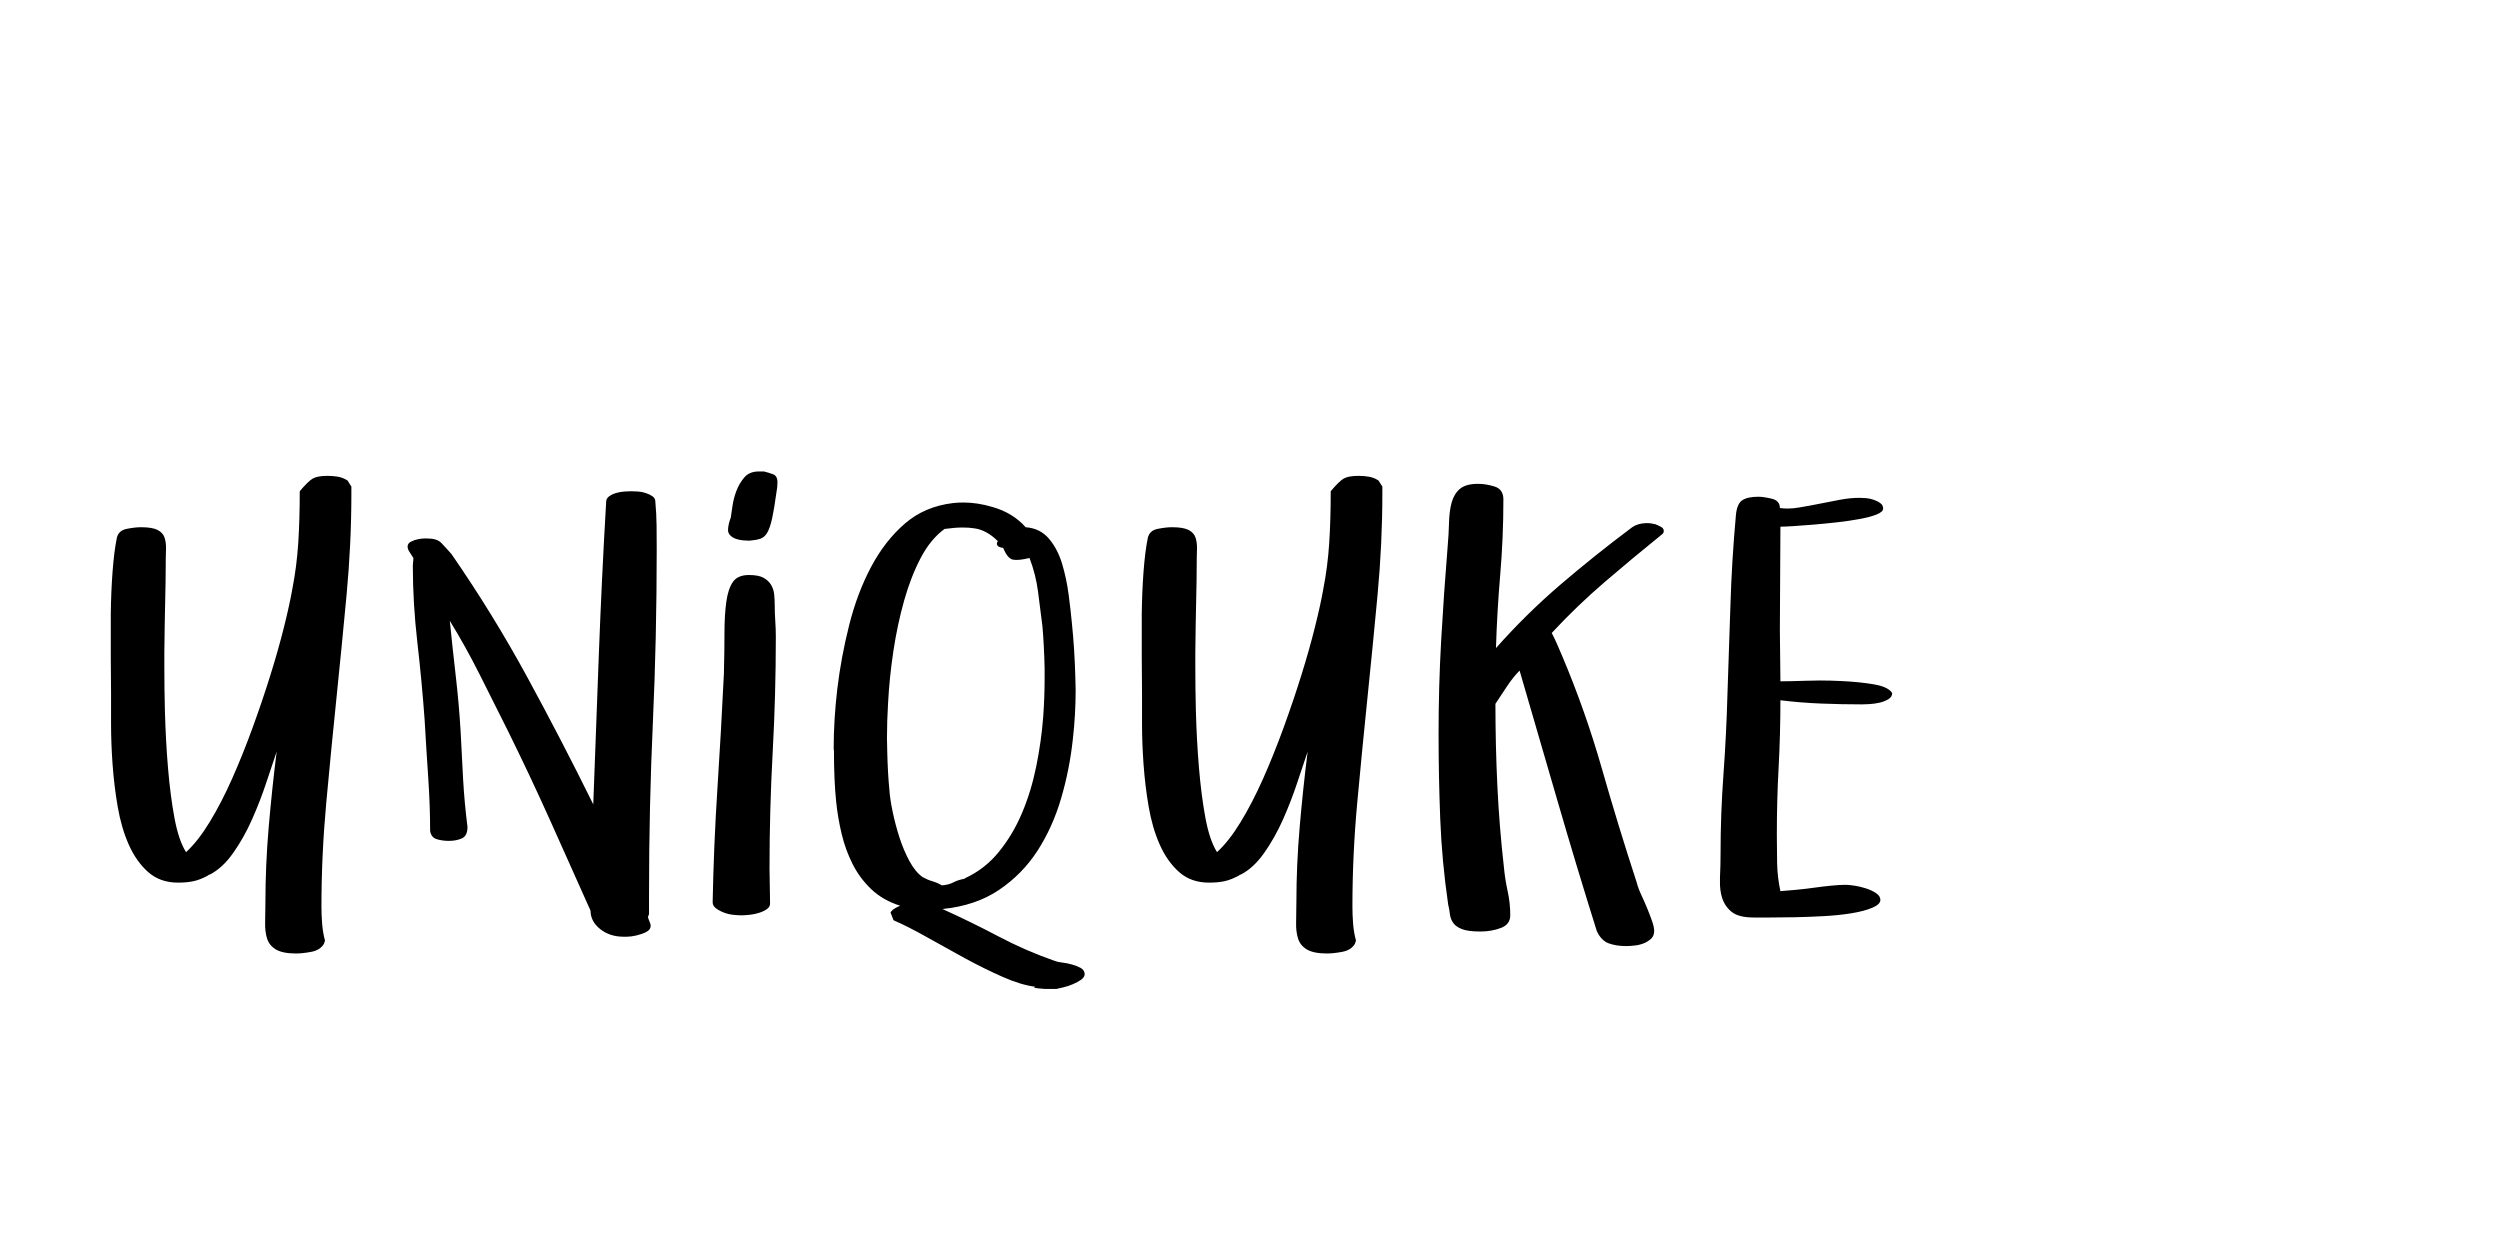
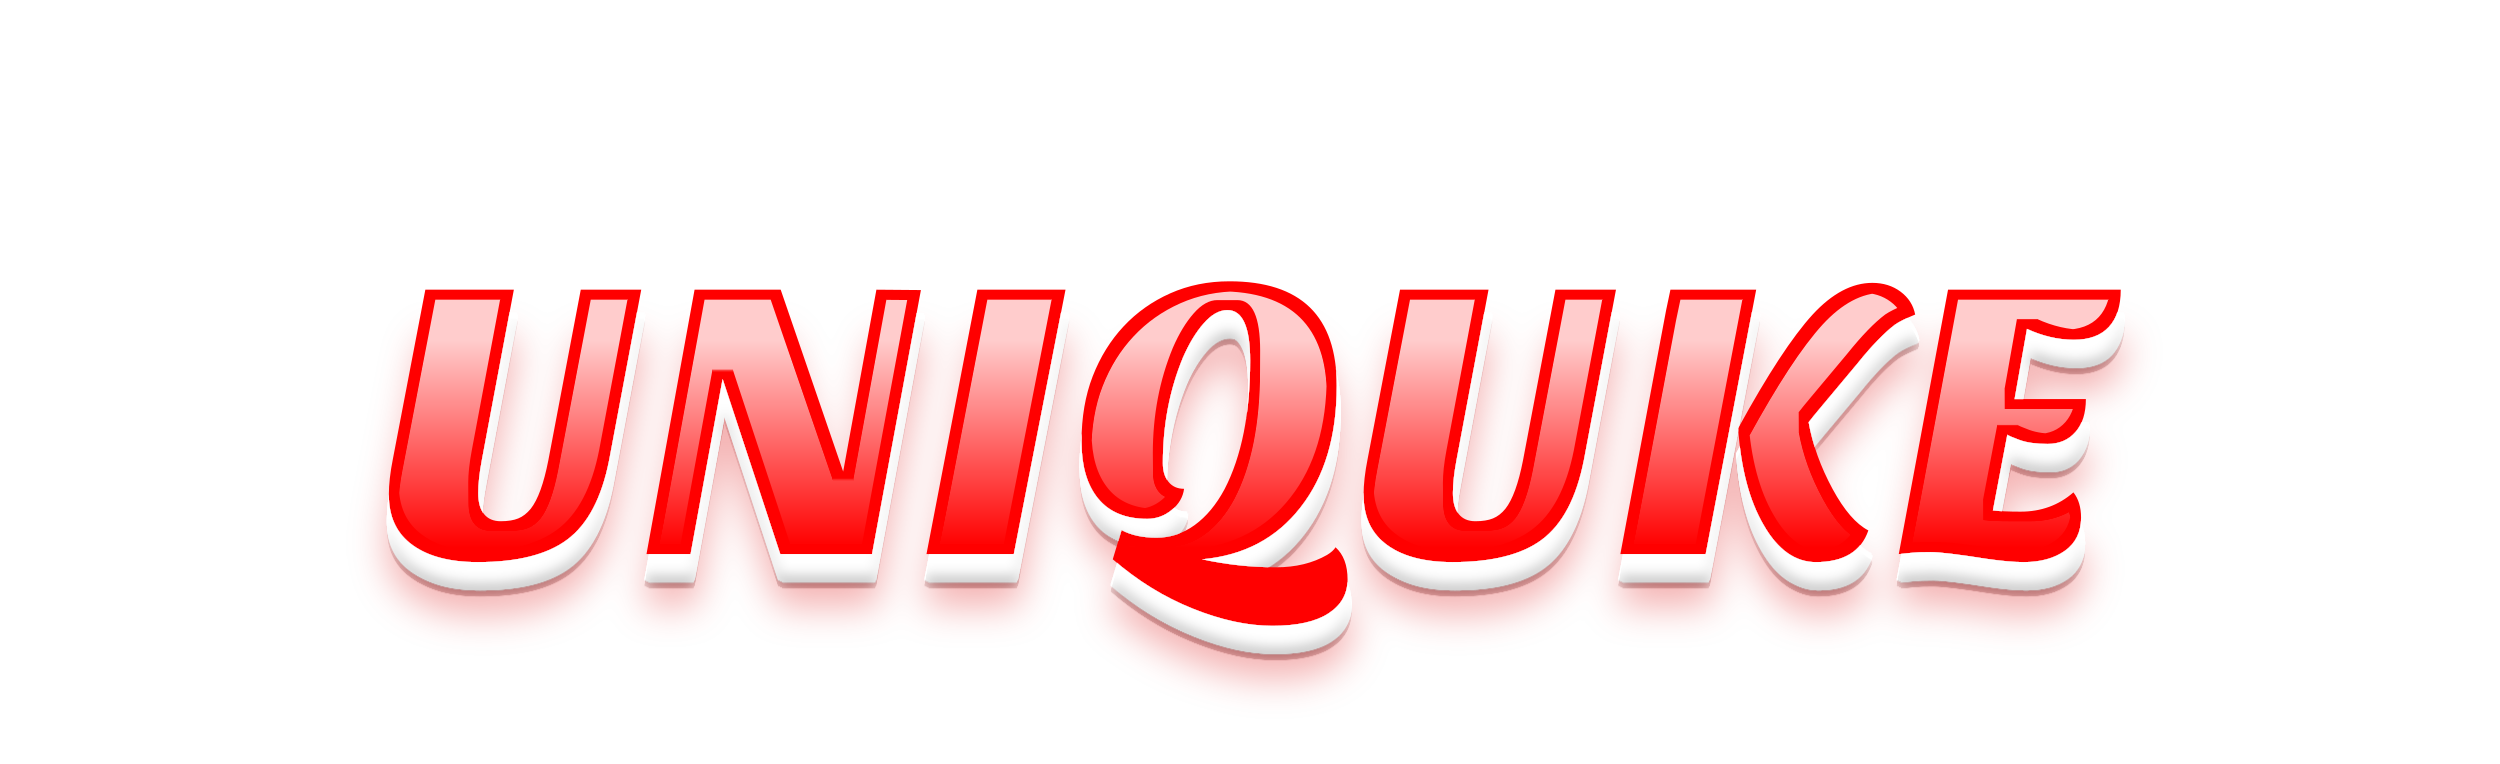
- <svg xmlns="http://www.w3.org/2000/svg" version="1.1" width="400" height="200" style="border: dashed 2px #aaa">
-   <path fill="#" d="M17.725,105.054l0-3.384l0-3.472q0.044-3.516,0.286-6.746t0.681-5.383q0.264-1.187,1.582-1.45t2.285-0.264q1.802,0,2.659,0.439t1.121,1.252t0.22,1.934t-0.044,2.571q0,2.065-0.088,5.757t-0.132,8.174l0,2.241q0,3.384,0.088,6.987q0.132,4.834,0.505,9.25t1.033,7.954t1.846,5.427q1.89-1.714,3.779-4.812t3.604-6.965t3.274-8.152t2.834-8.372t2.175-7.69t1.34-6.108q0.703-3.604,0.945-7.339t0.242-8.306q1.362-1.626,2.109-2.043t2.373-0.417q0.791,0,1.604,0.132t1.56,0.615l0.615,0.967l0,1.099q0,7.998-0.769,16.238t-1.626,16.567t-1.626,16.699t-0.769,16.633q0,1.274,0.11,2.703t0.461,2.703l-0.176,0.527q-0.615,1.011-2.021,1.274t-2.417,0.264q-2.153,0-3.23-0.637t-1.428-1.758t-0.308-2.593t0.044-3.186q0-5.933,0.527-12.063t1.274-12.063q-0.703,2.065-1.67,4.988t-2.263,5.845t-3.01,5.361t-3.779,3.494l0.088-0.088l-0.352,0.176l0.088,0q-1.274,0.703-2.351,0.945t-2.527,0.242q-2.9,0-4.812-1.714t-3.098-4.417t-1.758-6.064t-0.813-6.746t-0.242-6.438l0-5.032q0-2.417-0.044-5.757z M33.369,140.034q0.088,0,0.088-0.088l0.088,0q-0.088,0.088-0.176,0.088z M65.215,87.476q0-0.527,0.505-0.791t1.099-0.396t1.077-0.132l0.483,0q1.538,0,2.219,0.703t1.648,1.802q6.592,9.536,12.085,19.622t10.591,20.413q0.439-12.041,0.901-24.236t1.165-24.192q0-0.527,0.505-0.879t1.143-0.527t1.296-0.22t1.011-0.044q0.527,0,1.165,0.044t1.274,0.264t1.055,0.527t0.417,0.835q0.176,1.89,0.198,3.801t0.022,3.801q0,14.15-0.615,27.729t-0.615,27.422l0,3.164q0,0.176-0.176,0.527q0.088,0.352,0.264,0.769t0.176,0.593q0,0.703-0.725,1.055t-1.582,0.549t-1.516,0.198t-0.483,0q-2.241,0-3.779-1.23t-1.538-2.944q-3.252-7.295-6.482-14.48t-6.746-14.304q-2.241-4.482-4.504-8.987t-4.856-8.723q0.088,0.088,0.088,0.264q0.439,4.395,0.945,8.767t0.769,8.767q0.176,3.779,0.396,7.646t0.703,7.646q0,1.45-0.901,1.846t-2.087,0.396q-1.011,0-1.912-0.264t-1.077-1.318q0-4.043-0.308-8.591t-0.571-9.163q-0.439-6.108-1.165-12.415t-0.725-12.327q0-0.264,0.044-0.549t0.044-0.637q-0.264-0.439-0.593-0.923t-0.33-0.879z M114.024,144.385q0.176-9.185,0.769-18.325t1.033-18.325q0.088-3.516,0.088-6.394t0.286-4.988t1.055-3.23t2.571-1.121q1.538,0,2.329,0.439t1.208,1.121t0.505,1.538t0.088,1.736q0,1.274,0.088,2.527t0.088,2.527q0,9.272-0.505,18.501t-0.505,18.589q0,1.362,0.044,2.747t0.044,2.834q0,0.527-0.483,0.879t-1.208,0.593t-1.538,0.33t-1.34,0.088q-0.615,0-1.384-0.088t-1.494-0.374t-1.23-0.681t-0.505-0.923z M116.485,84.795q0-0.439,0.132-0.989t0.308-0.989q0.088-0.527,0.264-1.802t0.637-2.483t1.274-2.153t2.307-0.945l0.835,0q0.703,0.176,1.428,0.439t0.725,1.274q0,0.439-0.044,0.835t-0.132,0.879q-0.352,2.593-0.681,4.087t-0.769,2.263t-1.121,0.989t-1.736,0.308q-0.352,0-0.945-0.044t-1.143-0.22t-0.945-0.549t-0.396-0.901z M133.433,120.127q-0.044-0.176-0.044-0.352q0-4.57,0.571-9.492q0.615-5.142,1.912-10.283t3.516-9.316t5.405-6.921t7.712-3.274q0.791-0.088,1.626-0.088q2.241,0,4.614,0.703q3.296,0.923,5.361,3.252q2.329,0.176,3.735,1.846t2.109,4.043t1.033,4.9t0.505,4.417q0.439,4.131,0.571,8.965q0.044,0.923,0.044,1.89q0,3.867-0.439,7.778q-0.527,4.922-1.89,9.558t-3.779,8.372t-6.152,6.262t-9.053,3.054q4.57,2.065,8.943,4.373t9.031,3.933q0.439,0.176,1.208,0.264t1.538,0.308t1.362,0.527t0.681,0.967q0,0.527-0.549,0.923t-1.318,0.725t-1.516,0.505t-1.143,0.264l-0.703,0l-1.121,0t-1.033-0.088t-0.527-0.264q-2.241-0.264-5.229-1.582t-6.086-3.01t-6.064-3.362t-5.295-2.681l-0.483-1.23q0.176-0.352,0.637-0.637t0.901-0.461q-2.769-0.879-4.614-2.637t-2.988-4.021t-1.758-4.834t-0.879-5.164q-0.352-3.428-0.352-8.13z M141.958,120.215q0.088,3.647,0.352,6.24q0.088,1.362,0.505,3.384t1.077,4.087t1.604,3.823t2.131,2.593q0.791,0.439,1.56,0.659t1.516,0.659q1.099-0.088,1.846-0.483t1.758-0.571l0.088-0.088q3.164-1.45,5.405-4.197t3.713-6.218t2.285-7.471t1.121-7.998q0.22-3.12,0.22-6.064l0-1.67q-0.088-3.735-0.352-6.724q-0.352-2.769-0.703-5.515t-1.362-5.383q-1.802,0.439-2.659,0.264t-1.56-1.89q-0.264,0-0.593-0.132t-0.417-0.483q0-0.264,0.176-0.439q-1.802-1.802-3.779-2.065q-0.835-0.132-1.846-0.132q-1.274,0-2.812,0.22l-0.088,0q-2.241,1.626-3.823,4.636t-2.659,6.833t-1.714,8.042t-0.857,8.35q-0.176,2.9-0.176,5.625q0,1.055,0.044,2.109z M152.11,145.264q0.22-0.088,0.659-0.088q-0.176,0-0.308,0.044t-0.352,0.044z M182.681,105.054l0-3.384l0-3.472q0.044-3.516,0.286-6.746t0.681-5.383q0.264-1.187,1.582-1.45t2.285-0.264q1.802,0,2.659,0.439t1.121,1.252t0.22,1.934t-0.044,2.571q0,2.065-0.088,5.757t-0.132,8.174l0,2.241q0,3.384,0.088,6.987q0.132,4.834,0.505,9.25t1.033,7.954t1.846,5.427q1.89-1.714,3.779-4.812t3.604-6.965t3.274-8.152t2.834-8.372t2.175-7.69t1.34-6.108q0.703-3.604,0.945-7.339t0.242-8.306q1.362-1.626,2.109-2.043t2.373-0.417q0.791,0,1.604,0.132t1.56,0.615l0.615,0.967l0,1.099q0,7.998-0.769,16.238t-1.626,16.567t-1.626,16.699t-0.769,16.633q0,1.274,0.11,2.703t0.461,2.703l-0.176,0.527q-0.615,1.011-2.021,1.274t-2.417,0.264q-2.153,0-3.23-0.637t-1.428-1.758t-0.308-2.593t0.044-3.186q0-5.933,0.527-12.063t1.274-12.063q-0.703,2.065-1.67,4.988t-2.263,5.845t-3.01,5.361t-3.779,3.494l0.088-0.088l-0.352,0.176l0.088,0q-1.274,0.703-2.351,0.945t-2.527,0.242q-2.9,0-4.812-1.714t-3.098-4.417t-1.758-6.064t-0.813-6.746t-0.242-6.438l0-5.032q0-2.417-0.044-5.757z M198.326,140.034q0.088,0,0.088-0.088l0.088,0q-0.088,0.088-0.176,0.088z M230.172,117.358q0-7.559,0.417-14.941t1.033-14.941q0.176-1.978,0.22-3.823t0.417-3.23t1.318-2.197t2.922-0.813q1.274,0,2.659,0.439t1.384,2.065q0,6.108-0.505,12.019t-0.681,11.755q4.79-5.405,10.239-10.085t11.558-9.25q0.879-0.615,2.241-0.659q0.439,0,0.769,0.044t0.681,0.132q0.439,0.176,0.901,0.417t0.461,0.681q0,0.352-0.396,0.615q-4.57,3.691-9.031,7.515t-8.503,8.174q0.527,1.011,0.901,1.89t0.813,1.89q3.691,8.745,6.306,17.908t5.559,18.171q0.264,1.011,0.769,2.087t0.945,2.153t0.769,2.021t0.33,1.56q0,0.791-0.505,1.252t-1.165,0.725t-1.428,0.352t-1.428,0.088q-1.538,0-2.747-0.439t-1.912-1.978q-3.252-10.371-6.262-20.742t-6.086-20.918q-1.011,1.011-2.021,2.527t-1.846,2.791q0,6.592,0.308,13.096t1.055,13.096q0.176,1.89,0.593,3.779t0.417,3.867q0,1.45-1.494,2.021t-3.296,0.571q-1.978,0-2.966-0.396t-1.406-1.033t-0.505-1.406t-0.264-1.472q-1.011-6.943-1.274-13.733t-0.264-13.645z M275.201,140.254q0.088-1.846,0.088-3.604q0-6.372,0.461-12.7t0.637-12.7q0.264-7.295,0.483-14.458t0.879-14.414q0.176-1.802,1.033-2.351t2.571-0.549q0.791,0,2.109,0.308t1.318,1.494q0.615,0.088,1.23,0.088q0.923,0,1.89-0.176q1.582-0.264,3.23-0.593t3.274-0.637t3.12-0.308q0.352,0,0.989,0.044t1.274,0.264t1.077,0.549t0.439,0.857t-1.033,0.945t-2.703,0.725t-3.604,0.527t-3.779,0.374t-3.274,0.242t-2.043,0.088l-0.088,16.523l0.088,8.218q1.362,0,4.087-0.088q1.099-0.044,2.197-0.044q1.67,0,3.428,0.088q2.9,0.132,5.229,0.527t2.944,1.406q0,0.615-0.637,0.989t-1.428,0.549t-1.604,0.22t-1.165,0.044q-3.252,0-6.548-0.132t-6.504-0.527q0,5.405-0.286,10.723t-0.286,10.723q0,2.329,0.044,4.592t0.527,4.504q1.187-0.088,2.571-0.22t2.812-0.33t2.747-0.33t2.285-0.132q0.527,0,1.428,0.132t1.846,0.439t1.626,0.769t0.681,1.077q0,0.703-1.296,1.252t-3.318,0.879t-4.417,0.461t-4.636,0.176t-4.043,0.044l-2.549,0q-2.417,0-3.538-0.901t-1.56-2.351q-0.352-1.187-0.308-2.681l0-0.615z" />
-   <path fill="#" d="" />
+ <svg xmlns="http://www.w3.org/2000/svg" width="399.39px" height="122px" viewBox="50.305 14 399.39 122" style="background: rgba(0, 0, 0, 0);" preserveAspectRatio="xMidYMid">
+   <defs>
+     <linearGradient id="editing-shiny-gradient" x1="0" x2="1" y1="0.5" y2="0.5" gradientUnits="objectBoundingBox">
+       <stop offset="0.0" stop-color="#ff0000" />
+       <stop offset="0.5" stop-color="#ff0000" />
+       <stop offset="1.0" stop-color="#ff0000" />
+     </linearGradient>
+     <linearGradient id="editing-shiny-gradient2" x1="0" x2="0" y1="0" y2="1">
+       <stop offset="0.2" stop-color="#fff" stop-opacity="0.8" />
+       <stop offset="0.8" stop-color="#fff" stop-opacity="0" />
+     </linearGradient>
+     <filter id="editing-shiny2" x="-100%" y="-100%" width="300%" height="300%">
+       <feMorphology operator="erode" radius="2" />
+     </filter>
+     <filter id="editing-shiny" x="-100%" y="-100%" width="300%" height="300%">
+       <feFlood flood-color="#fff" result="flood" />
+       <feConvolveMatrix in="SourceGraphic" result="conv" order="8,8" divisor="1" kernelMatrix="0 0 0 0 0 0 0 0 0 0 0 1 1 0 0 0 0 0 0 1 1 0 0 0 0 0 1 0 0 1 0 0 0 0 1 0 0 1 0 0 0 1 0 0 0 0 1 0 0 1 1 0 0 1 1 0 0 0 0 1 1 0 0 0 " />
+       <feOffset dx="0" dy="4" in="conv" result="offset" />
+       <feComposite operator="in" in="flood" in2="offset" result="comp" />
+       <feGaussianBlur in="offset" stdDeviation="3" result="shadow" />
+       <feColorMatrix in="shadow" type="matrix" values="0.7 0 0 0 0  0 0.7 0 0 0  0 0 0.7 0 0  0 0 0 0.3 0" result="dark-shadow" />
+       <feOffset dx="0" dy="4" in="dark-shadow" result="offset-shadow" />
+       <feOffset dx="0" dy="2" in="conv" result="offset-2" />
+       <feComposite operator="out" in="offset" in2="offset-2" result="edge-diff" />
+       <feGaussianBlur in="edge-diff" stdDeviation="1" result="edge-blur" />
+       <feColorMatrix in="edge-blur" result="edge-shadow" type="matrix" values="0 0 0 0 0  0 0 0 0 0  0 0 0 0 0  0 0 0 0.5 0" />
+       <feComposite operator="in" in="edge-shadow" in2="offset" result="edge-shadow-in" />
+       <feOffset dx="0" dy="1" in="edge-shadow-in" result="edge-shadow-final" />
+       <feMerge result="out">
+         <feMergeNode in="offset-shadow" />
+         <feMergeNode in="comp" />
+         <feMergeNode in="edge-shadow-final" />
+         <feMergeNode in="SourceGraphic" />
+       </feMerge>
+     </filter>
+   </defs>
+   <g filter="url(#editing-shiny)">
+     <g transform="translate(110.126, 102.52)">
+       <path d="M2.30-9.47L2.30-9.47L2.30-9.47Q2.30-11.97 2.94-15.17L2.94-15.17L8.13-42.24L22.27-42.24L17.15-14.98L17.15-14.98Q16.58-11.97 16.58-9.76L16.58-9.76L16.58-9.76Q16.58-7.55 17.50-6.40L17.50-6.40L17.50-6.40Q18.43-5.25 20.16-5.25L20.16-5.25L20.16-5.25Q21.89-5.25 22.98-5.70L22.98-5.70L22.98-5.70Q24.06-6.14 24.96-7.23L24.96-7.23L24.96-7.23Q26.69-9.41 27.78-14.98L27.78-14.98L32.96-42.24L42.62-42.24L37.50-15.04L37.50-15.04Q35.71-5.95 30.78-2.30L30.78-2.30L30.78-2.30Q25.98 1.28 16.51 1.28L16.51 1.28L16.51 1.28Q9.41 1.28 5.63-1.79L5.63-1.79L5.63-1.79Q2.30-4.48 2.30-9.47ZM50.50 0L43.46 0L51.14-42.24L64.90-42.24L74.88-13.18L80.19-42.24L87.30-42.18L79.49 0L64.83 0L55.62-27.97L50.50 0ZM102.14 0L88.19 0L96.32-42.24L110.40-42.24L102.14 0ZM117.95 0.83L119.36-3.84L119.36-3.84Q121.60-2.62 124.93-2.62L124.93-2.62L124.93-2.62Q128.26-2.62 131.04-4.64L131.04-4.64L131.04-4.64Q133.82-6.66 135.81-10.37L135.81-10.37L135.81-10.37Q139.90-18.24 139.90-30.91L139.90-30.91L139.90-30.91Q139.90-38.98 136.26-38.98L136.26-38.98L136.26-38.98Q134.34-38.98 132.48-36.86L132.48-36.86L132.48-36.86Q130.62-34.75 129.15-31.36L129.15-31.36L129.15-31.36Q125.95-23.62 125.95-14.53L125.95-14.53L125.95-14.53Q125.95-12.67 126.85-11.55L126.85-11.55L126.85-11.55Q127.74-10.43 129.34-10.43L129.34-10.43L129.34-10.43Q129.09-8.45 127.36-7.04L127.36-7.04L127.36-7.04Q125.63-5.63 123.46-5.63L123.46-5.63L123.46-5.63Q118.27-5.63 115.62-8.86L115.62-8.86L115.62-8.86Q112.96-12.10 112.96-17.95L112.96-17.95L112.96-17.95Q112.96-23.81 114.75-28.42L114.75-28.42L114.75-28.42Q116.54-33.02 119.68-36.38L119.68-36.38L119.68-36.38Q122.82-39.74 127.14-41.66L127.14-41.66L127.14-41.66Q131.46-43.58 136.58-43.58L136.58-43.58L136.58-43.58Q153.73-43.58 153.73-26.88L153.73-26.88L153.73-26.88Q153.73-14.85 147.97-7.49L147.97-7.49L147.97-7.49Q142.21-0.06 132.22 0.83L132.22 0.83L132.22 0.83Q138.11 2.11 144.06 2.11L144.06 2.11L144.06 2.11Q148.74 2.11 152.19 0.13L152.19 0.13L152.19 0.13Q153.15-0.45 153.54-1.09L153.54-1.09L153.54-1.09Q155.46 0.64 155.46 4.06L155.46 4.06L155.46 4.06Q155.46 7.49 152.42 9.47L152.42 9.47L152.42 9.47Q149.38 11.46 143.46 11.46L143.46 11.46L143.46 11.46Q137.54 11.46 130.69 8.70L130.69 8.70L130.69 8.70Q123.84 5.95 117.95 0.83L117.95 0.83ZM158.02-9.47L158.02-9.47L158.02-9.47Q158.02-11.97 158.66-15.17L158.66-15.17L163.84-42.24L177.98-42.24L172.86-14.98L172.86-14.98Q172.29-11.97 172.29-9.76L172.29-9.76L172.29-9.76Q172.29-7.55 173.22-6.40L173.22-6.40L173.22-6.40Q174.14-5.25 175.87-5.25L175.87-5.25L175.87-5.25Q177.60-5.25 178.69-5.70L178.69-5.70L178.69-5.70Q179.78-6.14 180.67-7.23L180.67-7.23L180.67-7.23Q182.40-9.41 183.49-14.98L183.49-14.98L188.67-42.24L198.34-42.24L193.22-15.04L193.22-15.04Q191.42-5.95 186.50-2.30L186.50-2.30L186.50-2.30Q181.70 1.28 172.22 1.28L172.22 1.28L172.22 1.28Q165.12 1.28 161.34-1.79L161.34-1.79L161.34-1.79Q158.02-4.48 158.02-9.47ZM212.67 0L199.04 0L206.34-38.91L207.04-42.24L220.74-42.24L212.67 0ZM238.66-3.78L238.66-3.78L238.66-3.78Q236.93 1.28 230.27 1.28L230.27 1.28L230.27 1.28Q225.34 1.28 221.95-4.61L221.95-4.61L221.95-4.61Q218.50-10.50 217.86-20.10L217.86-20.10L217.86-20.10Q224.90-32.96 229.76-38.27L229.76-38.27L229.76-38.27Q234.43-43.33 239.30-43.33L239.30-43.33L239.30-43.33Q241.92-43.33 243.81-41.92L243.81-41.92L243.81-41.92Q245.70-40.51 246.14-38.27L246.14-38.27L246.14-38.27Q243.97-37.38 242.94-36.67L242.94-36.67L242.94-36.67Q240.38-34.75 236.93-30.46L236.93-30.46L231.10-23.49L231.10-23.49Q229.70-21.82 229.12-21.06L229.12-21.06L229.12-21.06Q230.08-15.68 232.96-10.37L232.96-10.37L232.96-10.37Q235.71-5.31 238.66-3.78ZM271.42-9.86L271.42-9.86L271.42-9.86Q272.64-8.32 272.64-5.82L272.64-5.82L272.64-5.82Q272.64-2.37 270.08-0.54L270.08-0.54L270.08-0.54Q267.52 1.28 263.49 1.28L263.49 1.28L263.49 1.28Q261.18 1.28 257.66 0.77L257.66 0.77L257.66 0.77Q250.75-0.32 248.64-0.32L248.64-0.32L248.64-0.32Q246.53-0.32 245.70-0.22L245.70-0.22L245.70-0.22Q244.86-0.13 243.52 0L243.52 0L251.39-42.24L278.98-42.24L278.98-42.24Q278.98-38.34 277.09-36.29L277.09-36.29L277.09-36.29Q275.20-34.24 271.49-34.24L271.49-34.24L271.49-34.24Q267.78-34.24 264-35.97L264-35.97L262.02-24.77L273.41-24.77L273.41-24.77Q273.41-21.38 271.74-19.49L271.74-19.49L271.74-19.49Q270.08-17.60 267.30-17.60L267.30-17.60L267.30-17.60Q264.51-17.60 262.78-18.24L262.78-18.24L262.78-18.24Q261.06-18.88 260.86-19.07L260.86-19.07L258.56-6.98L258.56-6.98Q260.10-6.78 262.98-6.78L262.98-6.78L262.98-6.78Q267.90-6.78 271.42-9.86Z" fill="url(#editing-shiny-gradient)" />
+     </g>
+   </g>
+   <g filter="url(#editing-shiny2)">
+     <g transform="translate(110.1231, 102.52)">
+       <path d="M2.30-9.47L2.30-9.47L2.30-9.47Q2.30-11.97 2.94-15.17L2.94-15.17L8.13-42.24L22.27-42.24L17.15-14.98L17.15-14.98Q16.58-11.97 16.58-9.76L16.58-9.76L16.58-9.76Q16.58-7.55 17.50-6.40L17.50-6.40L17.50-6.40Q18.43-5.25 20.16-5.25L20.16-5.25L20.16-5.25Q21.89-5.25 22.98-5.70L22.98-5.70L22.98-5.70Q24.06-6.14 24.96-7.23L24.96-7.23L24.96-7.23Q26.69-9.41 27.78-14.98L27.78-14.98L32.96-42.24L42.62-42.24L37.50-15.04L37.50-15.04Q35.71-5.95 30.78-2.30L30.78-2.30L30.78-2.30Q25.98 1.28 16.51 1.28L16.51 1.28L16.51 1.28Q9.41 1.28 5.63-1.79L5.63-1.79L5.63-1.79Q2.30-4.48 2.30-9.47ZM50.50 0L43.46 0L51.14-42.24L64.90-42.24L74.88-13.18L80.19-42.24L87.30-42.18L79.49 0L64.83 0L55.62-27.97L50.50 0ZM102.14 0L88.19 0L96.32-42.24L110.40-42.24L102.14 0ZM117.95 0.83L119.36-3.84L119.36-3.84Q121.60-2.62 124.93-2.62L124.93-2.62L124.93-2.62Q128.26-2.62 131.04-4.64L131.04-4.64L131.04-4.64Q133.82-6.66 135.81-10.37L135.81-10.37L135.81-10.37Q139.90-18.24 139.90-30.91L139.90-30.91L139.90-30.91Q139.90-38.98 136.26-38.98L136.26-38.98L136.26-38.98Q134.34-38.98 132.48-36.86L132.48-36.86L132.48-36.86Q130.62-34.75 129.15-31.36L129.15-31.36L129.15-31.36Q125.95-23.62 125.95-14.53L125.95-14.53L125.95-14.53Q125.95-12.67 126.85-11.55L126.85-11.55L126.85-11.55Q127.74-10.43 129.34-10.43L129.34-10.43L129.34-10.43Q129.09-8.45 127.36-7.04L127.36-7.04L127.36-7.04Q125.63-5.63 123.46-5.63L123.46-5.63L123.46-5.63Q118.27-5.63 115.62-8.86L115.62-8.86L115.62-8.86Q112.96-12.10 112.96-17.95L112.96-17.95L112.96-17.95Q112.96-23.81 114.75-28.42L114.75-28.42L114.75-28.42Q116.54-33.02 119.68-36.38L119.68-36.38L119.68-36.38Q122.82-39.74 127.14-41.66L127.14-41.66L127.14-41.66Q131.46-43.58 136.58-43.58L136.58-43.58L136.58-43.58Q153.73-43.58 153.73-26.88L153.73-26.88L153.73-26.88Q153.73-14.85 147.97-7.49L147.97-7.49L147.97-7.49Q142.21-0.06 132.22 0.83L132.22 0.83L132.22 0.83Q138.11 2.11 144.06 2.11L144.06 2.11L144.06 2.11Q148.74 2.11 152.19 0.13L152.19 0.13L152.19 0.13Q153.15-0.45 153.54-1.09L153.54-1.09L153.54-1.09Q155.46 0.64 155.46 4.06L155.46 4.06L155.46 4.06Q155.46 7.49 152.42 9.47L152.42 9.47L152.42 9.47Q149.38 11.46 143.46 11.46L143.46 11.46L143.46 11.46Q137.54 11.46 130.69 8.70L130.69 8.70L130.69 8.70Q123.84 5.95 117.95 0.83L117.95 0.83ZM158.02-9.47L158.02-9.47L158.02-9.47Q158.02-11.97 158.66-15.17L158.66-15.17L163.84-42.24L177.98-42.24L172.86-14.98L172.86-14.98Q172.29-11.97 172.29-9.76L172.29-9.76L172.29-9.76Q172.29-7.55 173.22-6.40L173.22-6.40L173.22-6.40Q174.14-5.25 175.87-5.25L175.87-5.25L175.87-5.25Q177.60-5.25 178.69-5.70L178.69-5.70L178.69-5.70Q179.78-6.14 180.67-7.23L180.67-7.23L180.67-7.23Q182.40-9.41 183.49-14.98L183.49-14.98L188.67-42.24L198.34-42.24L193.22-15.04L193.22-15.04Q191.42-5.95 186.50-2.30L186.50-2.30L186.50-2.30Q181.70 1.28 172.22 1.28L172.22 1.28L172.22 1.28Q165.12 1.28 161.34-1.79L161.34-1.79L161.34-1.79Q158.02-4.48 158.02-9.47ZM212.67 0L199.04 0L206.34-38.91L207.04-42.24L220.74-42.24L212.67 0ZM238.66-3.78L238.66-3.78L238.66-3.78Q236.93 1.28 230.27 1.28L230.27 1.28L230.27 1.28Q225.34 1.28 221.95-4.61L221.95-4.61L221.95-4.61Q218.50-10.50 217.86-20.10L217.86-20.10L217.86-20.10Q224.90-32.96 229.76-38.27L229.76-38.27L229.76-38.27Q234.43-43.33 239.30-43.33L239.30-43.33L239.30-43.33Q241.92-43.33 243.81-41.92L243.81-41.92L243.81-41.92Q245.70-40.51 246.14-38.27L246.14-38.27L246.14-38.27Q243.97-37.38 242.94-36.67L242.94-36.67L242.94-36.67Q240.38-34.75 236.93-30.46L236.93-30.46L231.10-23.49L231.10-23.49Q229.70-21.82 229.12-21.06L229.12-21.06L229.12-21.06Q230.08-15.68 232.96-10.37L232.96-10.37L232.96-10.37Q235.71-5.31 238.66-3.78ZM271.42-9.86L271.42-9.86L271.42-9.86Q272.64-8.32 272.64-5.82L272.64-5.82L272.64-5.82Q272.64-2.37 270.08-0.54L270.08-0.54L270.08-0.54Q267.52 1.28 263.49 1.28L263.49 1.28L263.49 1.28Q261.18 1.28 257.66 0.77L257.66 0.77L257.66 0.77Q250.75-0.32 248.64-0.32L248.64-0.32L248.64-0.32Q246.53-0.32 245.70-0.22L245.70-0.22L245.70-0.22Q244.86-0.13 243.52 0L243.52 0L251.39-42.24L278.98-42.24L278.98-42.24Q278.98-38.34 277.09-36.29L277.09-36.29L277.09-36.29Q275.20-34.24 271.49-34.24L271.49-34.24L271.49-34.24Q267.78-34.24 264-35.97L264-35.97L262.02-24.77L273.41-24.77L273.41-24.77Q273.41-21.38 271.74-19.49L271.74-19.49L271.74-19.49Q270.08-17.60 267.30-17.60L267.30-17.60L267.30-17.60Q264.51-17.60 262.78-18.24L262.78-18.24L262.78-18.24Q261.06-18.88 260.86-19.07L260.86-19.07L258.56-6.98L258.56-6.98Q260.10-6.78 262.98-6.78L262.98-6.78L262.98-6.78Q267.90-6.78 271.42-9.86Z" fill="url(#editing-shiny-gradient2)" />
+     </g>
+   </g>
+   <style>text {
+   font-size: 64px;
+   font-family: Arial Black;
+   dominant-baseline: central;
+   text-anchor: middle;
+ }</style>
</svg>
